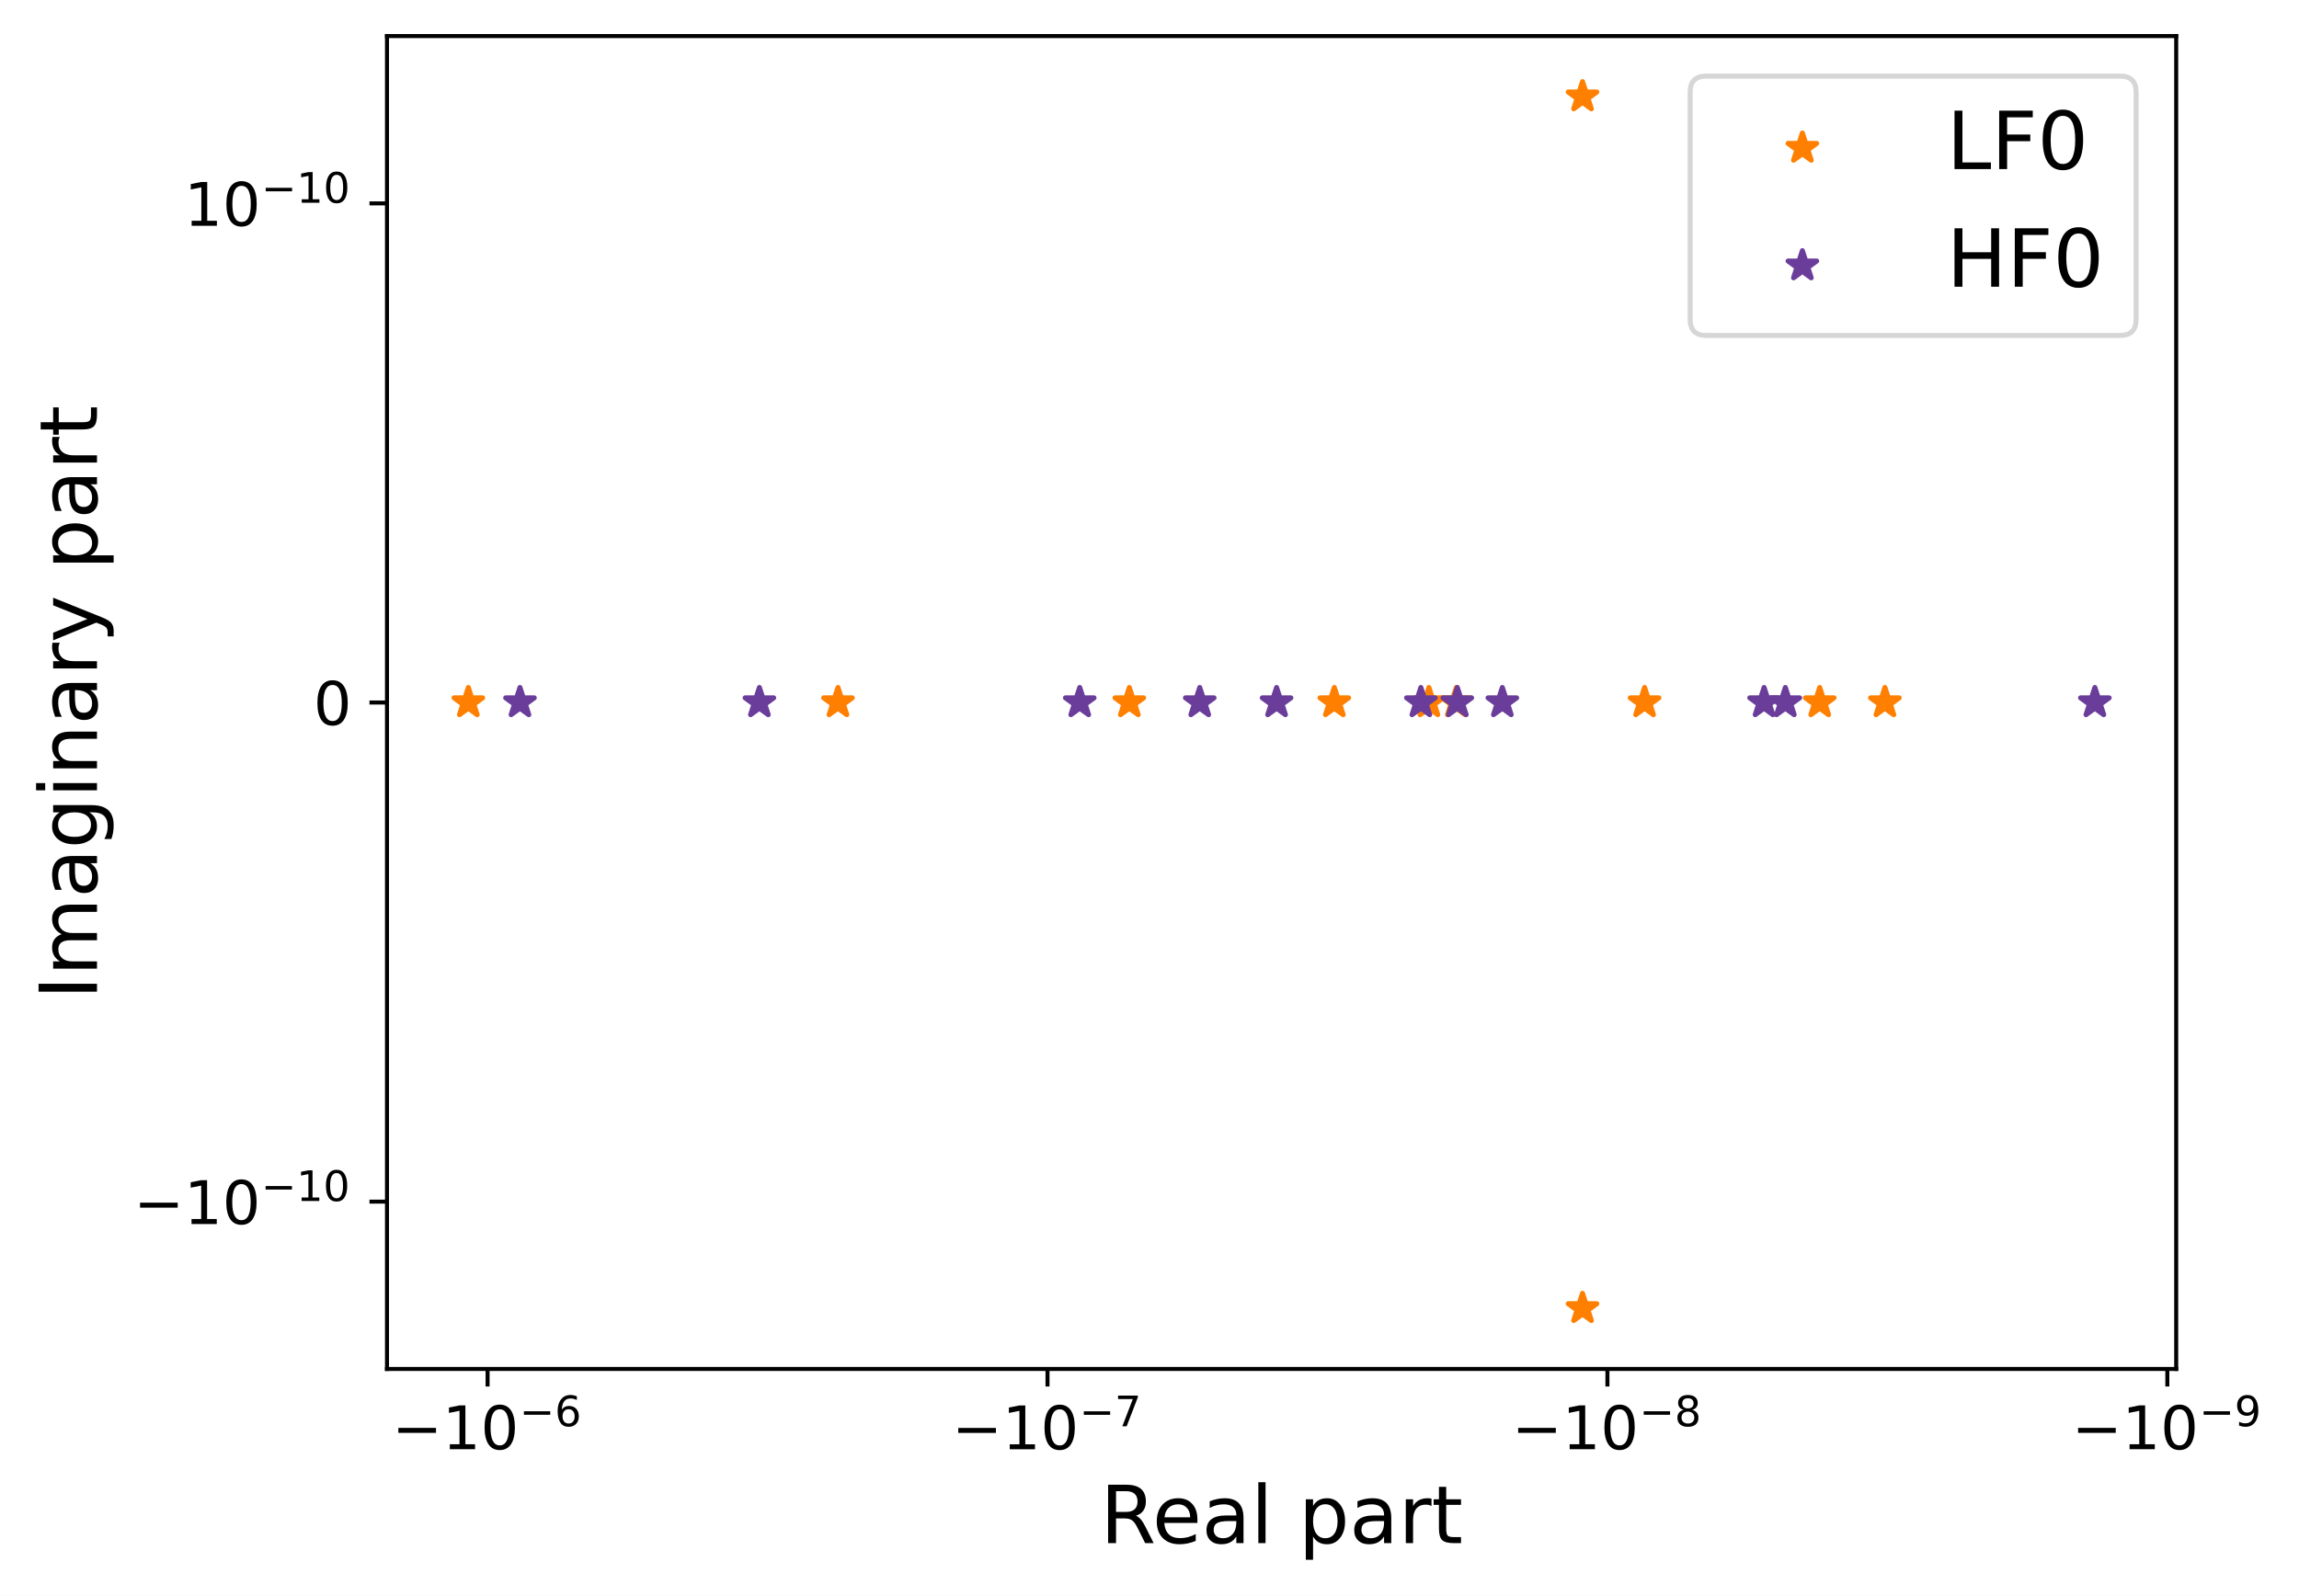
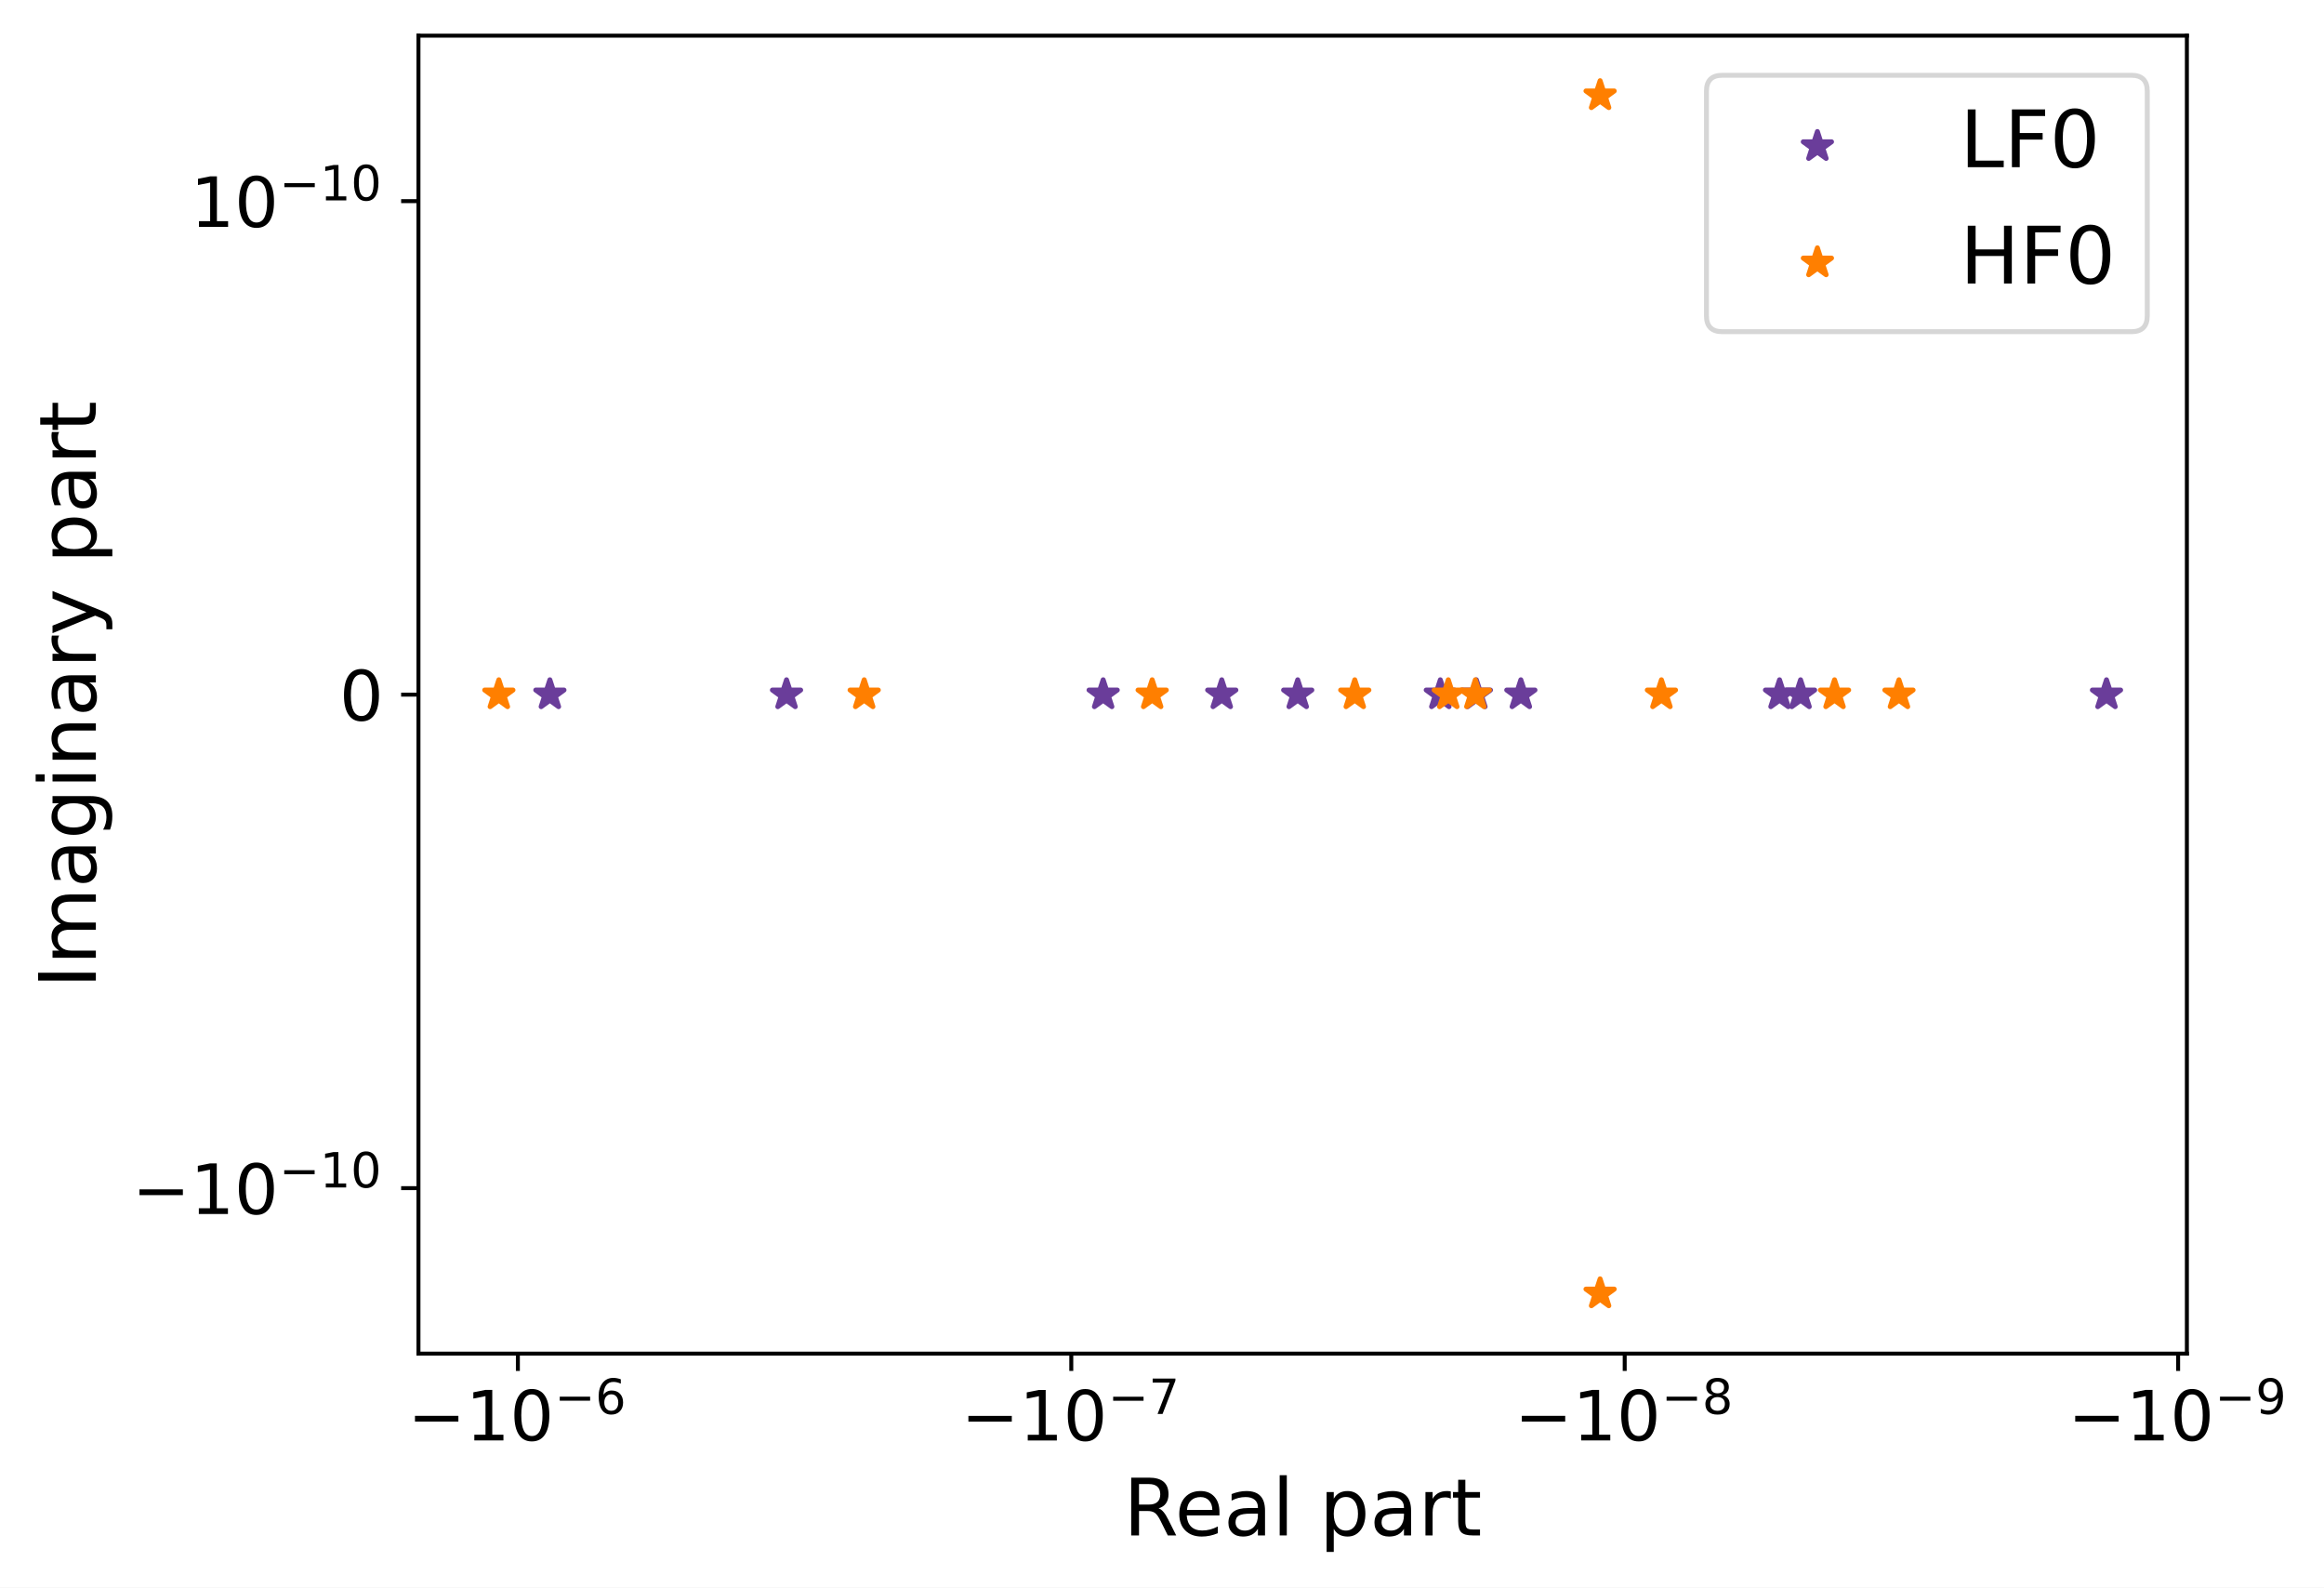
- <svg xmlns="http://www.w3.org/2000/svg" xmlns:xlink="http://www.w3.org/1999/xlink" width="458.875pt" height="318.611pt" viewBox="0 0 458.875 318.611" version="1.1">
+ <svg xmlns="http://www.w3.org/2000/svg" xmlns:xlink="http://www.w3.org/1999/xlink" width="469.315pt" height="320.546pt" viewBox="0 0 469.315 320.546" version="1.1">
  <defs>
    <style type="text/css">*{stroke-linejoin: round; stroke-linecap: butt}</style>
  </defs>
  <g id="figure_1">
    <g id="patch_1">
-       <path d="M 0 318.611  L 458.875 318.611  L 458.875 0  L 0 0  z " style="fill: #ffffff" />
+       <path d="M 0 320.546  L 469.315 320.546  L 469.315 0  L 0 0  z " style="fill: #ffffff" />
    </g>
    <g id="axes_1">
      <g id="patch_2">
-         <path d="M 77.245 273.312  L 434.365 273.312  L 434.365 7.2  L 77.245 7.2  z " style="fill: #ffffff" />
+         <path d="M 84.505 273.312  L 441.625 273.312  L 441.625 7.2  L 84.505 7.2  z " style="fill: #ffffff" />
      </g>
      <g id="PathCollection_1">
        <defs>
-           <path id="m29ebbf8b45" d="M 0 -3  L -0.674 -0.927  L -2.853 -0.927  L -1.09 0.354  L -1.763 2.427  L -0 1.146  L 1.763 2.427  L 1.09 0.354  L 2.853 -0.927  L 0.674 -0.927  z " style="stroke: #ff7f00" />
+           <path id="mea94cf2e7d" d="M 0 -3  L -0.674 -0.927  L -2.853 -0.927  L -1.09 0.354  L -1.763 2.427  L -0 1.146  L 1.763 2.427  L 1.09 0.354  L 2.853 -0.927  L 0.674 -0.927  z " style="stroke: #6a3d9a" />
        </defs>
-         <g clip-path="url(#pc2dc146d3b)">
-           <use xlink:href="#m29ebbf8b45" x="93.478" y="140.256" style="fill: #ff7f00; stroke: #ff7f00" />
-           <use xlink:href="#m29ebbf8b45" x="167.256" y="140.256" style="fill: #ff7f00; stroke: #ff7f00" />
-           <use xlink:href="#m29ebbf8b45" x="225.411" y="140.256" style="fill: #ff7f00; stroke: #ff7f00" />
-           <use xlink:href="#m29ebbf8b45" x="266.327" y="140.256" style="fill: #ff7f00; stroke: #ff7f00" />
-           <use xlink:href="#m29ebbf8b45" x="285.21" y="140.256" style="fill: #ff7f00; stroke: #ff7f00" />
-           <use xlink:href="#m29ebbf8b45" x="290.674" y="140.256" style="fill: #ff7f00; stroke: #ff7f00" />
-           <use xlink:href="#m29ebbf8b45" x="315.868" y="19.296" style="fill: #ff7f00; stroke: #ff7f00" />
-           <use xlink:href="#m29ebbf8b45" x="315.868" y="261.216" style="fill: #ff7f00; stroke: #ff7f00" />
-           <use xlink:href="#m29ebbf8b45" x="328.253" y="140.256" style="fill: #ff7f00; stroke: #ff7f00" />
-           <use xlink:href="#m29ebbf8b45" x="363.211" y="140.256" style="fill: #ff7f00; stroke: #ff7f00" />
-           <use xlink:href="#m29ebbf8b45" x="376.222" y="140.256" style="fill: #ff7f00; stroke: #ff7f00" />
+         <g clip-path="url(#p076154ed1e)">
+           <use xlink:href="#mea94cf2e7d" x="111.044" y="140.256" style="fill: #6a3d9a; stroke: #6a3d9a" />
+           <use xlink:href="#mea94cf2e7d" x="158.834" y="140.256" style="fill: #6a3d9a; stroke: #6a3d9a" />
+           <use xlink:href="#mea94cf2e7d" x="222.774" y="140.256" style="fill: #6a3d9a; stroke: #6a3d9a" />
+           <use xlink:href="#mea94cf2e7d" x="246.726" y="140.256" style="fill: #6a3d9a; stroke: #6a3d9a" />
+           <use xlink:href="#mea94cf2e7d" x="262.065" y="140.256" style="fill: #6a3d9a; stroke: #6a3d9a" />
+           <use xlink:href="#mea94cf2e7d" x="359.365" y="140.256" style="fill: #6a3d9a; stroke: #6a3d9a" />
+           <use xlink:href="#mea94cf2e7d" x="363.611" y="140.256" style="fill: #6a3d9a; stroke: #6a3d9a" />
+           <use xlink:href="#mea94cf2e7d" x="425.392" y="140.256" style="fill: #6a3d9a; stroke: #6a3d9a" />
+           <use xlink:href="#mea94cf2e7d" x="290.862" y="140.256" style="fill: #6a3d9a; stroke: #6a3d9a" />
+           <use xlink:href="#mea94cf2e7d" x="307.124" y="140.256" style="fill: #6a3d9a; stroke: #6a3d9a" />
+           <use xlink:href="#mea94cf2e7d" x="298.14" y="140.256" style="fill: #6a3d9a; stroke: #6a3d9a" />
        </g>
      </g>
      <g id="PathCollection_2">
        <defs>
-           <path id="mcb3c84e370" d="M 0 -3  L -0.674 -0.927  L -2.853 -0.927  L -1.09 0.354  L -1.763 2.427  L -0 1.146  L 1.763 2.427  L 1.09 0.354  L 2.853 -0.927  L 0.674 -0.927  z " style="stroke: #6a3d9a" />
+           <path id="md85f5f7459" d="M 0 -3  L -0.674 -0.927  L -2.853 -0.927  L -1.09 0.354  L -1.763 2.427  L -0 1.146  L 1.763 2.427  L 1.09 0.354  L 2.853 -0.927  L 0.674 -0.927  z " style="stroke: #ff7f00" />
        </defs>
-         <g clip-path="url(#pc2dc146d3b)">
-           <use xlink:href="#mcb3c84e370" x="103.784" y="140.256" style="fill: #6a3d9a; stroke: #6a3d9a" />
-           <use xlink:href="#mcb3c84e370" x="151.574" y="140.256" style="fill: #6a3d9a; stroke: #6a3d9a" />
-           <use xlink:href="#mcb3c84e370" x="215.514" y="140.256" style="fill: #6a3d9a; stroke: #6a3d9a" />
-           <use xlink:href="#mcb3c84e370" x="239.466" y="140.256" style="fill: #6a3d9a; stroke: #6a3d9a" />
-           <use xlink:href="#mcb3c84e370" x="254.805" y="140.256" style="fill: #6a3d9a; stroke: #6a3d9a" />
-           <use xlink:href="#mcb3c84e370" x="352.105" y="140.256" style="fill: #6a3d9a; stroke: #6a3d9a" />
-           <use xlink:href="#mcb3c84e370" x="356.351" y="140.256" style="fill: #6a3d9a; stroke: #6a3d9a" />
-           <use xlink:href="#mcb3c84e370" x="418.132" y="140.256" style="fill: #6a3d9a; stroke: #6a3d9a" />
-           <use xlink:href="#mcb3c84e370" x="283.602" y="140.256" style="fill: #6a3d9a; stroke: #6a3d9a" />
-           <use xlink:href="#mcb3c84e370" x="299.864" y="140.256" style="fill: #6a3d9a; stroke: #6a3d9a" />
-           <use xlink:href="#mcb3c84e370" x="290.88" y="140.256" style="fill: #6a3d9a; stroke: #6a3d9a" />
+         <g clip-path="url(#p076154ed1e)">
+           <use xlink:href="#md85f5f7459" x="100.738" y="140.256" style="fill: #ff7f00; stroke: #ff7f00" />
+           <use xlink:href="#md85f5f7459" x="174.516" y="140.256" style="fill: #ff7f00; stroke: #ff7f00" />
+           <use xlink:href="#md85f5f7459" x="232.671" y="140.256" style="fill: #ff7f00; stroke: #ff7f00" />
+           <use xlink:href="#md85f5f7459" x="273.587" y="140.256" style="fill: #ff7f00; stroke: #ff7f00" />
+           <use xlink:href="#md85f5f7459" x="292.47" y="140.256" style="fill: #ff7f00; stroke: #ff7f00" />
+           <use xlink:href="#md85f5f7459" x="297.934" y="140.256" style="fill: #ff7f00; stroke: #ff7f00" />
+           <use xlink:href="#md85f5f7459" x="323.128" y="19.296" style="fill: #ff7f00; stroke: #ff7f00" />
+           <use xlink:href="#md85f5f7459" x="323.128" y="261.216" style="fill: #ff7f00; stroke: #ff7f00" />
+           <use xlink:href="#md85f5f7459" x="335.513" y="140.256" style="fill: #ff7f00; stroke: #ff7f00" />
+           <use xlink:href="#md85f5f7459" x="370.471" y="140.256" style="fill: #ff7f00; stroke: #ff7f00" />
+           <use xlink:href="#md85f5f7459" x="383.482" y="140.256" style="fill: #ff7f00; stroke: #ff7f00" />
        </g>
      </g>
      <g id="matplotlib.axis_1">
        <g id="xtick_1">
          <g id="line2d_1">
            <defs>
-               <path id="m1b6d2f47d5" d="M 0 0  L 0 3.5  " style="stroke: #000000; stroke-width: 0.8" />
-             </defs>
-             <g>
-               <use xlink:href="#m1b6d2f47d5" x="97.321" y="273.312" style="stroke: #000000; stroke-width: 0.8" />
+               <path id="mb1e4947078" d="M 0 0  L 0 3.5  " style="stroke: #000000; stroke-width: 0.8" />
+             </defs>
+             <g>
+               <use xlink:href="#mb1e4947078" x="104.581" y="273.312" style="stroke: #000000; stroke-width: 0.8" />
            </g>
          </g>
          <g id="text_1">
-             <g transform="translate(78.24053 289.4301) scale(0.12 -0.12)">
+             <g transform="translate(82.32053 290.9498) scale(0.14 -0.14)">
              <defs>
                <path id="DejaVuSans-2212" d="M 678 2272  L 4684 2272  L 4684 1741  L 678 1741  L 678 2272  z " transform="scale(0.015625)" />
                <path id="DejaVuSans-31" d="M 794 531  L 1825 531  L 1825 4091  L 703 3866  L 703 4441  L 1819 4666  L 2450 4666  L 2450 531  L 3481 531  L 3481 0  L 794 0  L 794 531  z " transform="scale(0.015625)" />
                <path id="DejaVuSans-30" d="M 2034 4250  Q 1547 4250 1301 3770  Q 1056 3291 1056 2328  Q 1056 1369 1301 889  Q 1547 409 2034 409  Q 2525 409 2770 889  Q 3016 1369 3016 2328  Q 3016 3291 2770 3770  Q 2525 4250 2034 4250  z M 2034 4750  Q 2819 4750 3233 4129  Q 3647 3509 3647 2328  Q 3647 1150 3233 529  Q 2819 -91 2034 -91  Q 1250 -91 836 529  Q 422 1150 422 2328  Q 422 3509 836 4129  Q 1250 4750 2034 4750  z " transform="scale(0.015625)" />
                <path id="DejaVuSans-36" d="M 2113 2584  Q 1688 2584 1439 2293  Q 1191 2003 1191 1497  Q 1191 994 1439 701  Q 1688 409 2113 409  Q 2538 409 2786 701  Q 3034 994 3034 1497  Q 3034 2003 2786 2293  Q 2538 2584 2113 2584  z M 3366 4563  L 3366 3988  Q 3128 4100 2886 4159  Q 2644 4219 2406 4219  Q 1781 4219 1451 3797  Q 1122 3375 1075 2522  Q 1259 2794 1537 2939  Q 1816 3084 2150 3084  Q 2853 3084 3261 2657  Q 3669 2231 3669 1497  Q 3669 778 3244 343  Q 2819 -91 2113 -91  Q 1303 -91 875 529  Q 447 1150 447 2328  Q 447 3434 972 4092  Q 1497 4750 2381 4750  Q 2619 4750 2861 4703  Q 3103 4656 3366 4563  z " transform="scale(0.015625)" />
              </defs>
              <use xlink:href="#DejaVuSans-2212" transform="translate(0 0.765625)" />
              <use xlink:href="#DejaVuSans-31" transform="translate(83.78906 0.765625)" />
              <use xlink:href="#DejaVuSans-30" transform="translate(147.4121 0.765625)" />
              <use xlink:href="#DejaVuSans-2212" transform="translate(211.9922 39.04688) scale(0.7)" />
              <use xlink:href="#DejaVuSans-36" transform="translate(270.6445 39.04688) scale(0.7)" />
            </g>
          </g>
        </g>
        <g id="xtick_2">
          <g id="line2d_2">
            <g>
-               <use xlink:href="#m1b6d2f47d5" x="209.079" y="273.312" style="stroke: #000000; stroke-width: 0.8" />
+               <use xlink:href="#mb1e4947078" x="216.339" y="273.312" style="stroke: #000000; stroke-width: 0.8" />
            </g>
          </g>
          <g id="text_2">
-             <g transform="translate(189.9987 289.4301) scale(0.12 -0.12)">
+             <g transform="translate(194.0787 290.9498) scale(0.14 -0.14)">
              <defs>
                <path id="DejaVuSans-37" d="M 525 4666  L 3525 4666  L 3525 4397  L 1831 0  L 1172 0  L 2766 4134  L 525 4134  L 525 4666  z " transform="scale(0.015625)" />
              </defs>
              <use xlink:href="#DejaVuSans-2212" transform="translate(0 0.684375)" />
              <use xlink:href="#DejaVuSans-31" transform="translate(83.78906 0.684375)" />
              <use xlink:href="#DejaVuSans-30" transform="translate(147.4121 0.684375)" />
              <use xlink:href="#DejaVuSans-2212" transform="translate(211.9922 38.96563) scale(0.7)" />
              <use xlink:href="#DejaVuSans-37" transform="translate(270.6445 38.96563) scale(0.7)" />
            </g>
          </g>
        </g>
        <g id="xtick_3">
          <g id="line2d_3">
            <g>
-               <use xlink:href="#m1b6d2f47d5" x="320.837" y="273.312" style="stroke: #000000; stroke-width: 0.8" />
+               <use xlink:href="#mb1e4947078" x="328.097" y="273.312" style="stroke: #000000; stroke-width: 0.8" />
            </g>
          </g>
          <g id="text_3">
-             <g transform="translate(301.7568 289.4301) scale(0.12 -0.12)">
+             <g transform="translate(305.8368 290.9498) scale(0.14 -0.14)">
              <defs>
                <path id="DejaVuSans-38" d="M 2034 2216  Q 1584 2216 1326 1975  Q 1069 1734 1069 1313  Q 1069 891 1326 650  Q 1584 409 2034 409  Q 2484 409 2743 651  Q 3003 894 3003 1313  Q 3003 1734 2745 1975  Q 2488 2216 2034 2216  z M 1403 2484  Q 997 2584 770 2862  Q 544 3141 544 3541  Q 544 4100 942 4425  Q 1341 4750 2034 4750  Q 2731 4750 3128 4425  Q 3525 4100 3525 3541  Q 3525 3141 3298 2862  Q 3072 2584 2669 2484  Q 3125 2378 3379 2068  Q 3634 1759 3634 1313  Q 3634 634 3220 271  Q 2806 -91 2034 -91  Q 1263 -91 848 271  Q 434 634 434 1313  Q 434 1759 690 2068  Q 947 2378 1403 2484  z M 1172 3481  Q 1172 3119 1398 2916  Q 1625 2713 2034 2713  Q 2441 2713 2670 2916  Q 2900 3119 2900 3481  Q 2900 3844 2670 4047  Q 2441 4250 2034 4250  Q 1625 4250 1398 4047  Q 1172 3844 1172 3481  z " transform="scale(0.015625)" />
              </defs>
              <use xlink:href="#DejaVuSans-2212" transform="translate(0 0.765625)" />
              <use xlink:href="#DejaVuSans-31" transform="translate(83.78906 0.765625)" />
              <use xlink:href="#DejaVuSans-30" transform="translate(147.4121 0.765625)" />
              <use xlink:href="#DejaVuSans-2212" transform="translate(211.9922 39.04688) scale(0.7)" />
              <use xlink:href="#DejaVuSans-38" transform="translate(270.6445 39.04688) scale(0.7)" />
            </g>
          </g>
        </g>
        <g id="xtick_4">
          <g id="line2d_4">
            <g>
-               <use xlink:href="#m1b6d2f47d5" x="432.595" y="273.312" style="stroke: #000000; stroke-width: 0.8" />
+               <use xlink:href="#mb1e4947078" x="439.855" y="273.312" style="stroke: #000000; stroke-width: 0.8" />
            </g>
          </g>
          <g id="text_4">
-             <g transform="translate(413.5149 289.4301) scale(0.12 -0.12)">
+             <g transform="translate(417.5949 290.9498) scale(0.14 -0.14)">
              <defs>
                <path id="DejaVuSans-39" d="M 703 97  L 703 672  Q 941 559 1184 500  Q 1428 441 1663 441  Q 2288 441 2617 861  Q 2947 1281 2994 2138  Q 2813 1869 2534 1725  Q 2256 1581 1919 1581  Q 1219 1581 811 2004  Q 403 2428 403 3163  Q 403 3881 828 4315  Q 1253 4750 1959 4750  Q 2769 4750 3195 4129  Q 3622 3509 3622 2328  Q 3622 1225 3098 567  Q 2575 -91 1691 -91  Q 1453 -91 1209 -44  Q 966 3 703 97  z M 1959 2075  Q 2384 2075 2632 2365  Q 2881 2656 2881 3163  Q 2881 3666 2632 3958  Q 2384 4250 1959 4250  Q 1534 4250 1286 3958  Q 1038 3666 1038 3163  Q 1038 2656 1286 2365  Q 1534 2075 1959 2075  z " transform="scale(0.015625)" />
              </defs>
              <use xlink:href="#DejaVuSans-2212" transform="translate(0 0.765625)" />
              <use xlink:href="#DejaVuSans-31" transform="translate(83.78906 0.765625)" />
              <use xlink:href="#DejaVuSans-30" transform="translate(147.4121 0.765625)" />
              <use xlink:href="#DejaVuSans-2212" transform="translate(211.9922 39.04688) scale(0.7)" />
              <use xlink:href="#DejaVuSans-39" transform="translate(270.6445 39.04688) scale(0.7)" />
            </g>
          </g>
        </g>
        <g id="text_5">
-           <g transform="translate(219.61 308.0833) scale(0.16 -0.16)">
+           <g transform="translate(226.87 310.0189) scale(0.16 -0.16)">
            <defs>
              <path id="DejaVuSans-52" d="M 2841 2188  Q 3044 2119 3236 1894  Q 3428 1669 3622 1275  L 4263 0  L 3584 0  L 2988 1197  Q 2756 1666 2539 1819  Q 2322 1972 1947 1972  L 1259 1972  L 1259 0  L 628 0  L 628 4666  L 2053 4666  Q 2853 4666 3247 4331  Q 3641 3997 3641 3322  Q 3641 2881 3436 2590  Q 3231 2300 2841 2188  z M 1259 4147  L 1259 2491  L 2053 2491  Q 2509 2491 2742 2702  Q 2975 2913 2975 3322  Q 2975 3731 2742 3939  Q 2509 4147 2053 4147  L 1259 4147  z " transform="scale(0.015625)" />
              <path id="DejaVuSans-65" d="M 3597 1894  L 3597 1613  L 953 1613  Q 991 1019 1311 708  Q 1631 397 2203 397  Q 2534 397 2845 478  Q 3156 559 3463 722  L 3463 178  Q 3153 47 2828 -22  Q 2503 -91 2169 -91  Q 1331 -91 842 396  Q 353 884 353 1716  Q 353 2575 817 3079  Q 1281 3584 2069 3584  Q 2775 3584 3186 3129  Q 3597 2675 3597 1894  z M 3022 2063  Q 3016 2534 2758 2815  Q 2500 3097 2075 3097  Q 1594 3097 1305 2825  Q 1016 2553 972 2059  L 3022 2063  z " transform="scale(0.015625)" />
              <path id="DejaVuSans-61" d="M 2194 1759  Q 1497 1759 1228 1600  Q 959 1441 959 1056  Q 959 750 1161 570  Q 1363 391 1709 391  Q 2188 391 2477 730  Q 2766 1069 2766 1631  L 2766 1759  L 2194 1759  z M 3341 1997  L 3341 0  L 2766 0  L 2766 531  Q 2569 213 2275 61  Q 1981 -91 1556 -91  Q 1019 -91 701 211  Q 384 513 384 1019  Q 384 1609 779 1909  Q 1175 2209 1959 2209  L 2766 2209  L 2766 2266  Q 2766 2663 2505 2880  Q 2244 3097 1772 3097  Q 1472 3097 1187 3025  Q 903 2953 641 2809  L 641 3341  Q 956 3463 1253 3523  Q 1550 3584 1831 3584  Q 2591 3584 2966 3190  Q 3341 2797 3341 1997  z " transform="scale(0.015625)" />
              <path id="DejaVuSans-6c" d="M 603 4863  L 1178 4863  L 1178 0  L 603 0  L 603 4863  z " transform="scale(0.015625)" />
              <path id="DejaVuSans-20" transform="scale(0.015625)" />
              <path id="DejaVuSans-70" d="M 1159 525  L 1159 -1331  L 581 -1331  L 581 3500  L 1159 3500  L 1159 2969  Q 1341 3281 1617 3432  Q 1894 3584 2278 3584  Q 2916 3584 3314 3078  Q 3713 2572 3713 1747  Q 3713 922 3314 415  Q 2916 -91 2278 -91  Q 1894 -91 1617 61  Q 1341 213 1159 525  z M 3116 1747  Q 3116 2381 2855 2742  Q 2594 3103 2138 3103  Q 1681 3103 1420 2742  Q 1159 2381 1159 1747  Q 1159 1113 1420 752  Q 1681 391 2138 391  Q 2594 391 2855 752  Q 3116 1113 3116 1747  z " transform="scale(0.015625)" />
              <path id="DejaVuSans-72" d="M 2631 2963  Q 2534 3019 2420 3045  Q 2306 3072 2169 3072  Q 1681 3072 1420 2755  Q 1159 2438 1159 1844  L 1159 0  L 581 0  L 581 3500  L 1159 3500  L 1159 2956  Q 1341 3275 1631 3429  Q 1922 3584 2338 3584  Q 2397 3584 2469 3576  Q 2541 3569 2628 3553  L 2631 2963  z " transform="scale(0.015625)" />
              <path id="DejaVuSans-74" d="M 1172 4494  L 1172 3500  L 2356 3500  L 2356 3053  L 1172 3053  L 1172 1153  Q 1172 725 1289 603  Q 1406 481 1766 481  L 2356 481  L 2356 0  L 1766 0  Q 1100 0 847 248  Q 594 497 594 1153  L 594 3053  L 172 3053  L 172 3500  L 594 3500  L 594 4494  L 1172 4494  z " transform="scale(0.015625)" />
            </defs>
            <use xlink:href="#DejaVuSans-52" />
            <use xlink:href="#DejaVuSans-65" x="64.982" />
            <use xlink:href="#DejaVuSans-61" x="126.506" />
            <use xlink:href="#DejaVuSans-6c" x="187.785" />
            <use xlink:href="#DejaVuSans-20" x="215.568" />
            <use xlink:href="#DejaVuSans-70" x="247.355" />
            <use xlink:href="#DejaVuSans-61" x="310.832" />
            <use xlink:href="#DejaVuSans-72" x="372.111" />
            <use xlink:href="#DejaVuSans-74" x="413.225" />
          </g>
        </g>
      </g>
      <g id="matplotlib.axis_2">
        <g id="ytick_1">
          <g id="line2d_5">
            <defs>
-               <path id="me03979a9a2" d="M 0 0  L -3.5 0  " style="stroke: #000000; stroke-width: 0.8" />
-             </defs>
-             <g>
-               <use xlink:href="#me03979a9a2" x="77.245" y="239.905" style="stroke: #000000; stroke-width: 0.8" />
+               <path id="m31cff6cb12" d="M 0 0  L -3.5 0  " style="stroke: #000000; stroke-width: 0.8" />
+             </defs>
+             <g>
+               <use xlink:href="#m31cff6cb12" x="84.505" y="239.905" style="stroke: #000000; stroke-width: 0.8" />
            </g>
          </g>
          <g id="text_6">
-             <g transform="translate(26.685 244.4642) scale(0.12 -0.12)">
+             <g transform="translate(26.685 245.224) scale(0.14 -0.14)">
              <use xlink:href="#DejaVuSans-2212" transform="translate(0 0.765625)" />
              <use xlink:href="#DejaVuSans-31" transform="translate(83.78906 0.765625)" />
              <use xlink:href="#DejaVuSans-30" transform="translate(147.4121 0.765625)" />
              <use xlink:href="#DejaVuSans-2212" transform="translate(211.9922 39.04688) scale(0.7)" />
              <use xlink:href="#DejaVuSans-31" transform="translate(270.6445 39.04688) scale(0.7)" />
              <use xlink:href="#DejaVuSans-30" transform="translate(315.1807 39.04688) scale(0.7)" />
            </g>
          </g>
        </g>
        <g id="ytick_2">
          <g id="line2d_6">
            <g>
-               <use xlink:href="#me03979a9a2" x="77.245" y="140.256" style="stroke: #000000; stroke-width: 0.8" />
+               <use xlink:href="#m31cff6cb12" x="84.505" y="140.256" style="stroke: #000000; stroke-width: 0.8" />
            </g>
          </g>
          <g id="text_7">
-             <g transform="translate(62.565 144.8151) scale(0.12 -0.12)">
+             <g transform="translate(68.545 145.5749) scale(0.14 -0.14)">
              <use xlink:href="#DejaVuSans-30" transform="translate(0 0.78125)" />
            </g>
          </g>
        </g>
        <g id="ytick_3">
          <g id="line2d_7">
            <g>
-               <use xlink:href="#me03979a9a2" x="77.245" y="40.607" style="stroke: #000000; stroke-width: 0.8" />
+               <use xlink:href="#m31cff6cb12" x="84.505" y="40.607" style="stroke: #000000; stroke-width: 0.8" />
            </g>
          </g>
          <g id="text_8">
-             <g transform="translate(36.765 45.16595) scale(0.12 -0.12)">
+             <g transform="translate(38.445 45.9258) scale(0.14 -0.14)">
              <use xlink:href="#DejaVuSans-31" transform="translate(0 0.765625)" />
              <use xlink:href="#DejaVuSans-30" transform="translate(63.62305 0.765625)" />
              <use xlink:href="#DejaVuSans-2212" transform="translate(128.2031 39.04688) scale(0.7)" />
              <use xlink:href="#DejaVuSans-31" transform="translate(186.8555 39.04688) scale(0.7)" />
              <use xlink:href="#DejaVuSans-30" transform="translate(231.3916 39.04688) scale(0.7)" />
            </g>
          </g>
        </g>
        <g id="text_9">
          <g transform="translate(19.3575 199.5573) rotate(-90) scale(0.16 -0.16)">
            <defs>
              <path id="DejaVuSans-49" d="M 628 4666  L 1259 4666  L 1259 0  L 628 0  L 628 4666  z " transform="scale(0.015625)" />
              <path id="DejaVuSans-6d" d="M 3328 2828  Q 3544 3216 3844 3400  Q 4144 3584 4550 3584  Q 5097 3584 5394 3201  Q 5691 2819 5691 2113  L 5691 0  L 5113 0  L 5113 2094  Q 5113 2597 4934 2840  Q 4756 3084 4391 3084  Q 3944 3084 3684 2787  Q 3425 2491 3425 1978  L 3425 0  L 2847 0  L 2847 2094  Q 2847 2600 2669 2842  Q 2491 3084 2119 3084  Q 1678 3084 1418 2786  Q 1159 2488 1159 1978  L 1159 0  L 581 0  L 581 3500  L 1159 3500  L 1159 2956  Q 1356 3278 1631 3431  Q 1906 3584 2284 3584  Q 2666 3584 2933 3390  Q 3200 3197 3328 2828  z " transform="scale(0.015625)" />
              <path id="DejaVuSans-67" d="M 2906 1791  Q 2906 2416 2648 2759  Q 2391 3103 1925 3103  Q 1463 3103 1205 2759  Q 947 2416 947 1791  Q 947 1169 1205 825  Q 1463 481 1925 481  Q 2391 481 2648 825  Q 2906 1169 2906 1791  z M 3481 434  Q 3481 -459 3084 -895  Q 2688 -1331 1869 -1331  Q 1566 -1331 1297 -1286  Q 1028 -1241 775 -1147  L 775 -588  Q 1028 -725 1275 -790  Q 1522 -856 1778 -856  Q 2344 -856 2625 -561  Q 2906 -266 2906 331  L 2906 616  Q 2728 306 2450 153  Q 2172 0 1784 0  Q 1141 0 747 490  Q 353 981 353 1791  Q 353 2603 747 3093  Q 1141 3584 1784 3584  Q 2172 3584 2450 3431  Q 2728 3278 2906 2969  L 2906 3500  L 3481 3500  L 3481 434  z " transform="scale(0.015625)" />
              <path id="DejaVuSans-69" d="M 603 3500  L 1178 3500  L 1178 0  L 603 0  L 603 3500  z M 603 4863  L 1178 4863  L 1178 4134  L 603 4134  L 603 4863  z " transform="scale(0.015625)" />
              <path id="DejaVuSans-6e" d="M 3513 2113  L 3513 0  L 2938 0  L 2938 2094  Q 2938 2591 2744 2837  Q 2550 3084 2163 3084  Q 1697 3084 1428 2787  Q 1159 2491 1159 1978  L 1159 0  L 581 0  L 581 3500  L 1159 3500  L 1159 2956  Q 1366 3272 1645 3428  Q 1925 3584 2291 3584  Q 2894 3584 3203 3211  Q 3513 2838 3513 2113  z " transform="scale(0.015625)" />
              <path id="DejaVuSans-79" d="M 2059 -325  Q 1816 -950 1584 -1140  Q 1353 -1331 966 -1331  L 506 -1331  L 506 -850  L 844 -850  Q 1081 -850 1212 -737  Q 1344 -625 1503 -206  L 1606 56  L 191 3500  L 800 3500  L 1894 763  L 2988 3500  L 3597 3500  L 2059 -325  z " transform="scale(0.015625)" />
            </defs>
            <use xlink:href="#DejaVuSans-49" />
            <use xlink:href="#DejaVuSans-6d" x="29.492" />
            <use xlink:href="#DejaVuSans-61" x="126.904" />
            <use xlink:href="#DejaVuSans-67" x="188.184" />
            <use xlink:href="#DejaVuSans-69" x="251.66" />
            <use xlink:href="#DejaVuSans-6e" x="279.443" />
            <use xlink:href="#DejaVuSans-61" x="342.822" />
            <use xlink:href="#DejaVuSans-72" x="404.102" />
            <use xlink:href="#DejaVuSans-79" x="445.215" />
            <use xlink:href="#DejaVuSans-20" x="504.395" />
            <use xlink:href="#DejaVuSans-70" x="536.182" />
            <use xlink:href="#DejaVuSans-61" x="599.658" />
            <use xlink:href="#DejaVuSans-72" x="660.938" />
            <use xlink:href="#DejaVuSans-74" x="702.051" />
          </g>
        </g>
      </g>
      <g id="patch_3">
-         <path d="M 77.245 273.312  L 77.245 7.2  " style="fill: none; stroke: #000000; stroke-width: 0.8; stroke-linejoin: miter; stroke-linecap: square" />
+         <path d="M 84.505 273.312  L 84.505 7.2  " style="fill: none; stroke: #000000; stroke-width: 0.8; stroke-linejoin: miter; stroke-linecap: square" />
      </g>
      <g id="patch_4">
-         <path d="M 434.365 273.312  L 434.365 7.2  " style="fill: none; stroke: #000000; stroke-width: 0.8; stroke-linejoin: miter; stroke-linecap: square" />
+         <path d="M 441.625 273.312  L 441.625 7.2  " style="fill: none; stroke: #000000; stroke-width: 0.8; stroke-linejoin: miter; stroke-linecap: square" />
      </g>
      <g id="patch_5">
-         <path d="M 77.245 273.312  L 434.365 273.312  " style="fill: none; stroke: #000000; stroke-width: 0.8; stroke-linejoin: miter; stroke-linecap: square" />
+         <path d="M 84.505 273.312  L 441.625 273.312  " style="fill: none; stroke: #000000; stroke-width: 0.8; stroke-linejoin: miter; stroke-linecap: square" />
      </g>
      <g id="patch_6">
-         <path d="M 77.245 7.2  L 434.365 7.2  " style="fill: none; stroke: #000000; stroke-width: 0.8; stroke-linejoin: miter; stroke-linecap: square" />
+         <path d="M 84.505 7.2  L 441.625 7.2  " style="fill: none; stroke: #000000; stroke-width: 0.8; stroke-linejoin: miter; stroke-linecap: square" />
      </g>
      <g id="legend_1">
        <g id="patch_7">
-           <path d="M 340.55 66.97  L 423.165 66.97  Q 426.365 66.97 426.365 63.77  L 426.365 18.4  Q 426.365 15.2 423.165 15.2  L 340.55 15.2  Q 337.35 15.2 337.35 18.4  L 337.35 63.77  Q 337.35 66.97 340.55 66.97  z " style="fill: #ffffff; opacity: 0.8; stroke: #cccccc; stroke-linejoin: miter" />
+           <path d="M 347.81 66.97  L 430.425 66.97  Q 433.625 66.97 433.625 63.77  L 433.625 18.4  Q 433.625 15.2 430.425 15.2  L 347.81 15.2  Q 344.61 15.2 344.61 18.4  L 344.61 63.77  Q 344.61 66.97 347.81 66.97  z " style="fill: #ffffff; opacity: 0.8; stroke: #cccccc; stroke-linejoin: miter" />
        </g>
        <g id="PathCollection_3">
          <g>
-             <use xlink:href="#m29ebbf8b45" x="359.75" y="29.558" style="fill: #ff7f00; stroke: #ff7f00" />
+             <use xlink:href="#mea94cf2e7d" x="367.01" y="29.558" style="fill: #6a3d9a; stroke: #6a3d9a" />
          </g>
        </g>
        <g id="text_10">
-           <g transform="translate(388.55 33.7575) scale(0.16 -0.16)">
+           <g transform="translate(395.81 33.7575) scale(0.16 -0.16)">
            <defs>
              <path id="DejaVuSans-4c" d="M 628 4666  L 1259 4666  L 1259 531  L 3531 531  L 3531 0  L 628 0  L 628 4666  z " transform="scale(0.015625)" />
              <path id="DejaVuSans-46" d="M 628 4666  L 3309 4666  L 3309 4134  L 1259 4134  L 1259 2759  L 3109 2759  L 3109 2228  L 1259 2228  L 1259 0  L 628 0  L 628 4666  z " transform="scale(0.015625)" />
            </defs>
            <use xlink:href="#DejaVuSans-4c" />
            <use xlink:href="#DejaVuSans-46" x="55.713" />
            <use xlink:href="#DejaVuSans-30" x="113.232" />
          </g>
        </g>
        <g id="PathCollection_4">
          <g>
-             <use xlink:href="#mcb3c84e370" x="359.75" y="53.042" style="fill: #6a3d9a; stroke: #6a3d9a" />
+             <use xlink:href="#md85f5f7459" x="367.01" y="53.042" style="fill: #ff7f00; stroke: #ff7f00" />
          </g>
        </g>
        <g id="text_11">
-           <g transform="translate(388.55 57.2425) scale(0.16 -0.16)">
+           <g transform="translate(395.81 57.2425) scale(0.16 -0.16)">
            <defs>
              <path id="DejaVuSans-48" d="M 628 4666  L 1259 4666  L 1259 2753  L 3553 2753  L 3553 4666  L 4184 4666  L 4184 0  L 3553 0  L 3553 2222  L 1259 2222  L 1259 0  L 628 0  L 628 4666  z " transform="scale(0.015625)" />
            </defs>
            <use xlink:href="#DejaVuSans-48" />
            <use xlink:href="#DejaVuSans-46" x="75.195" />
            <use xlink:href="#DejaVuSans-30" x="132.715" />
          </g>
        </g>
      </g>
    </g>
  </g>
  <defs>
-     <clipPath id="pc2dc146d3b">
-       <rect x="77.245" y="7.2" width="357.12" height="266.112" />
+     <clipPath id="p076154ed1e">
+       <rect x="84.505" y="7.2" width="357.12" height="266.112" />
    </clipPath>
  </defs>
</svg>
